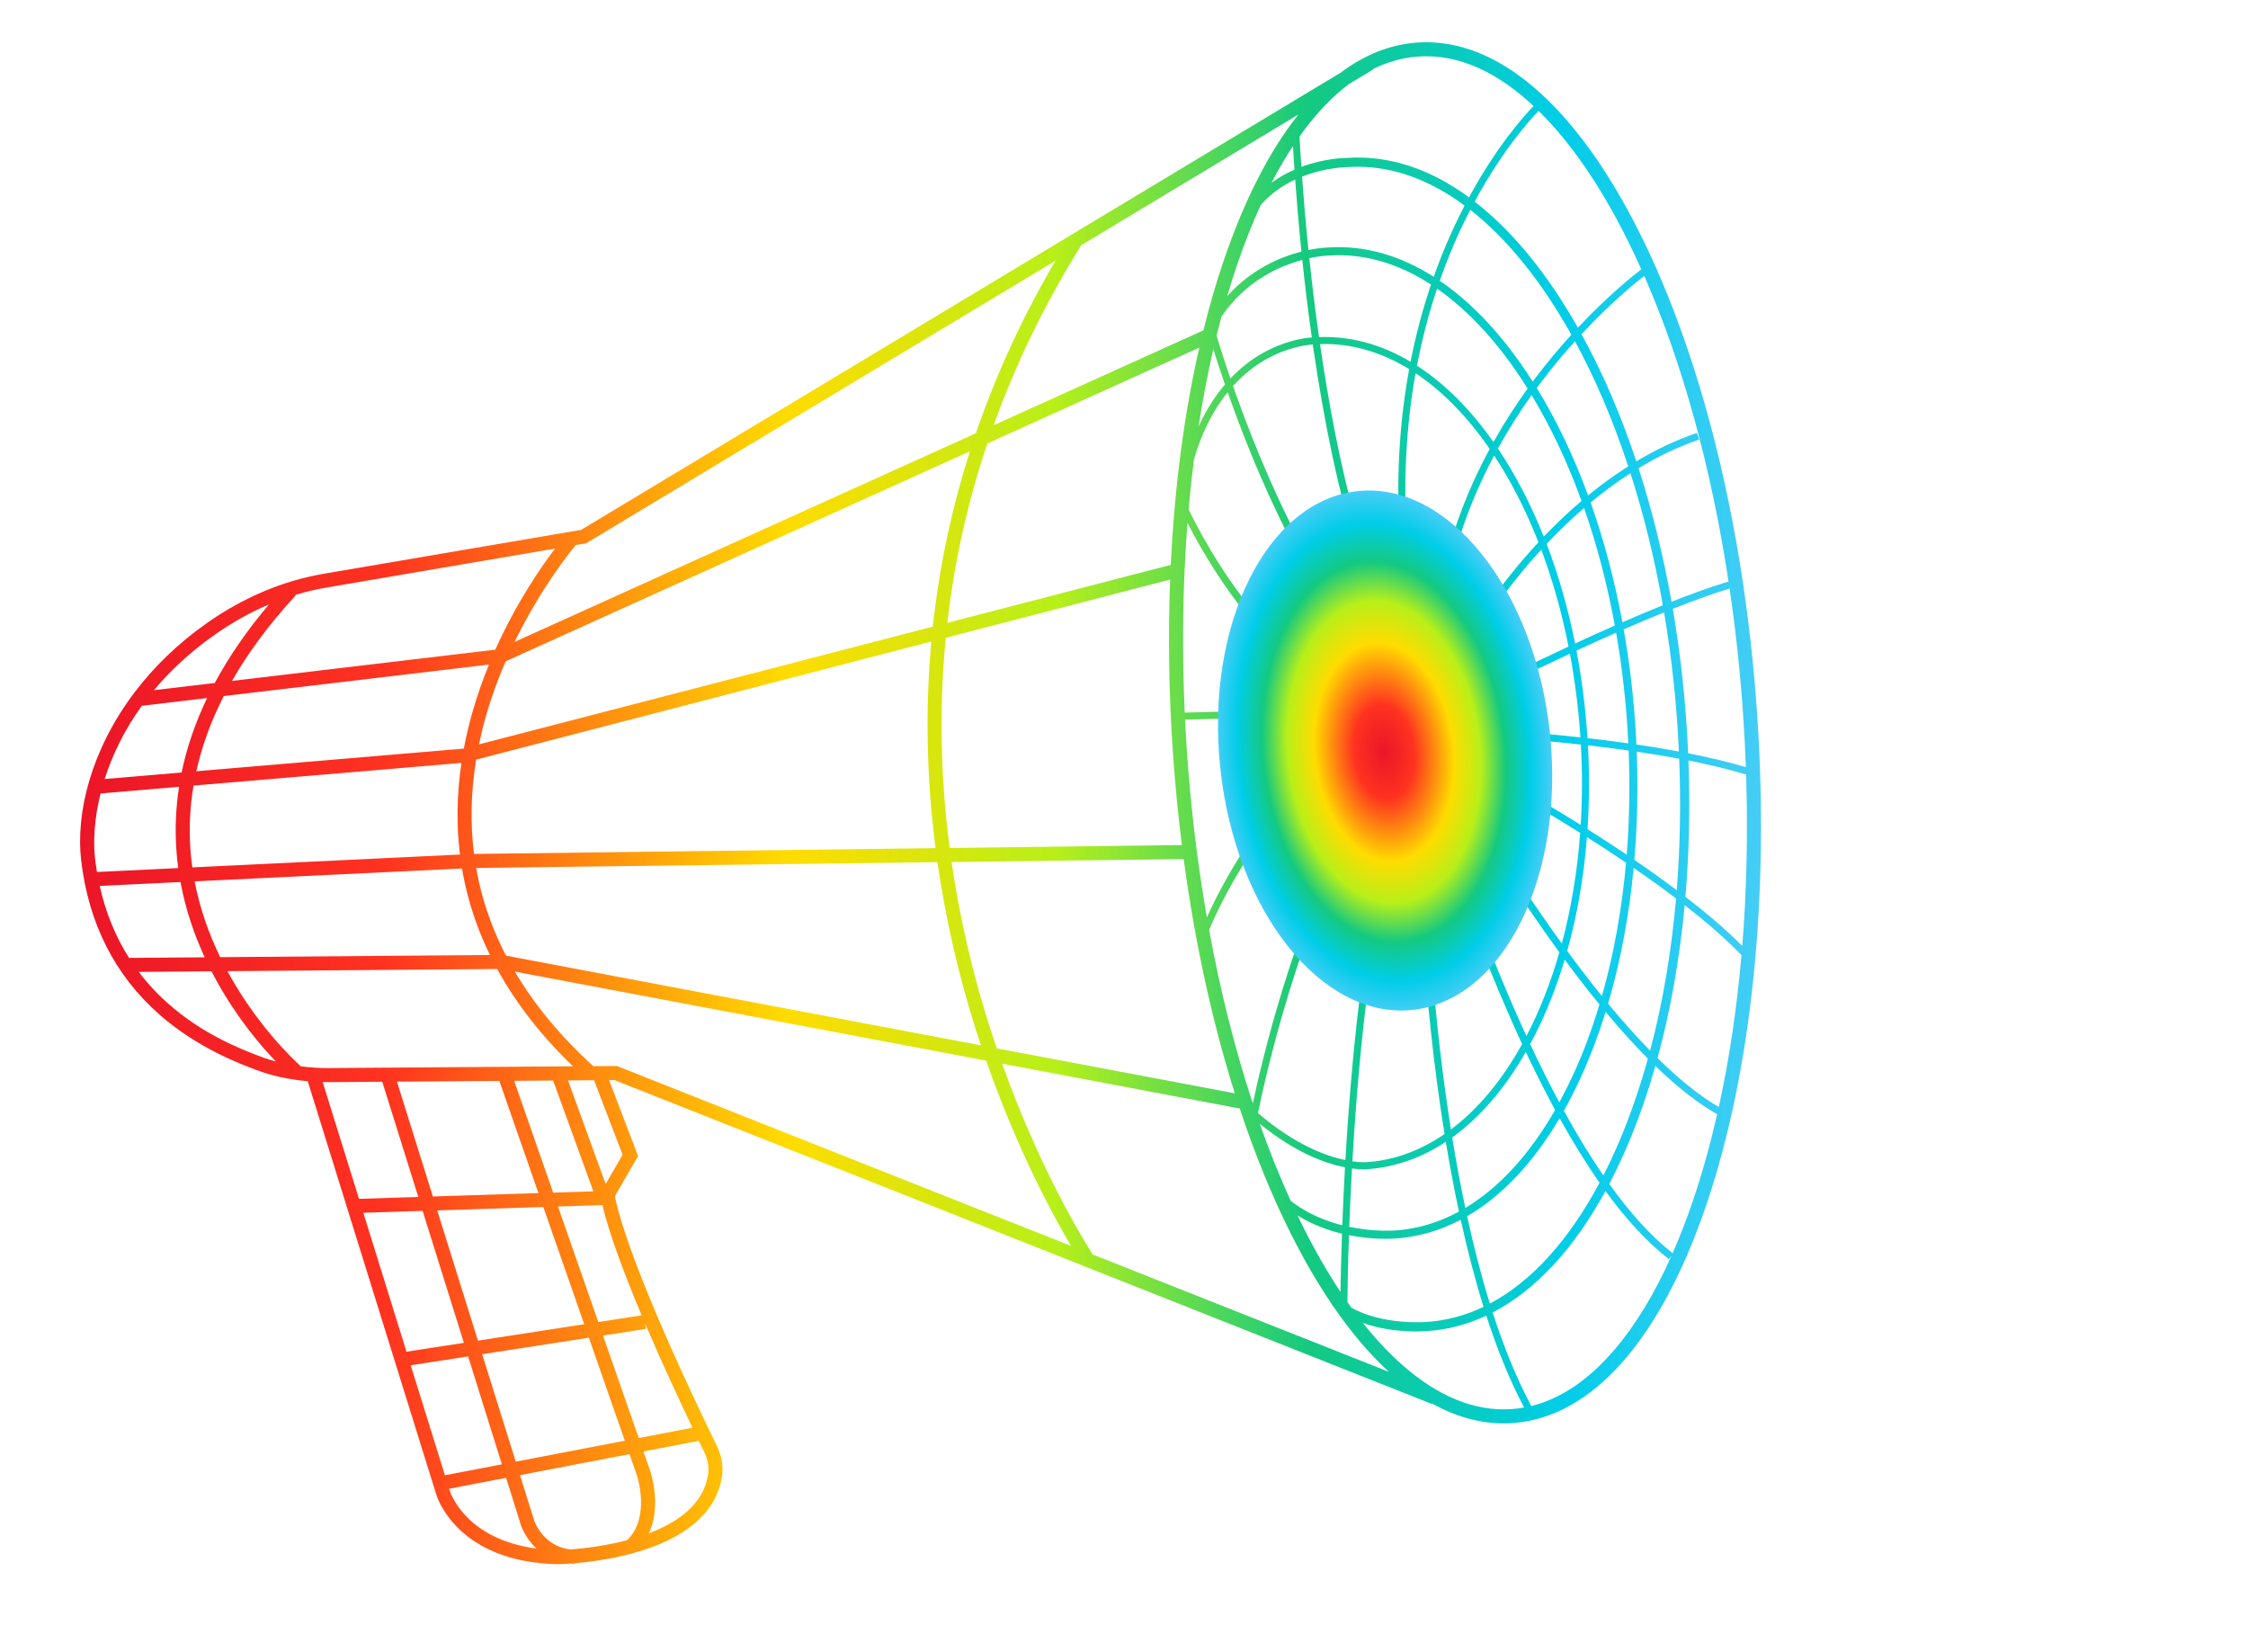
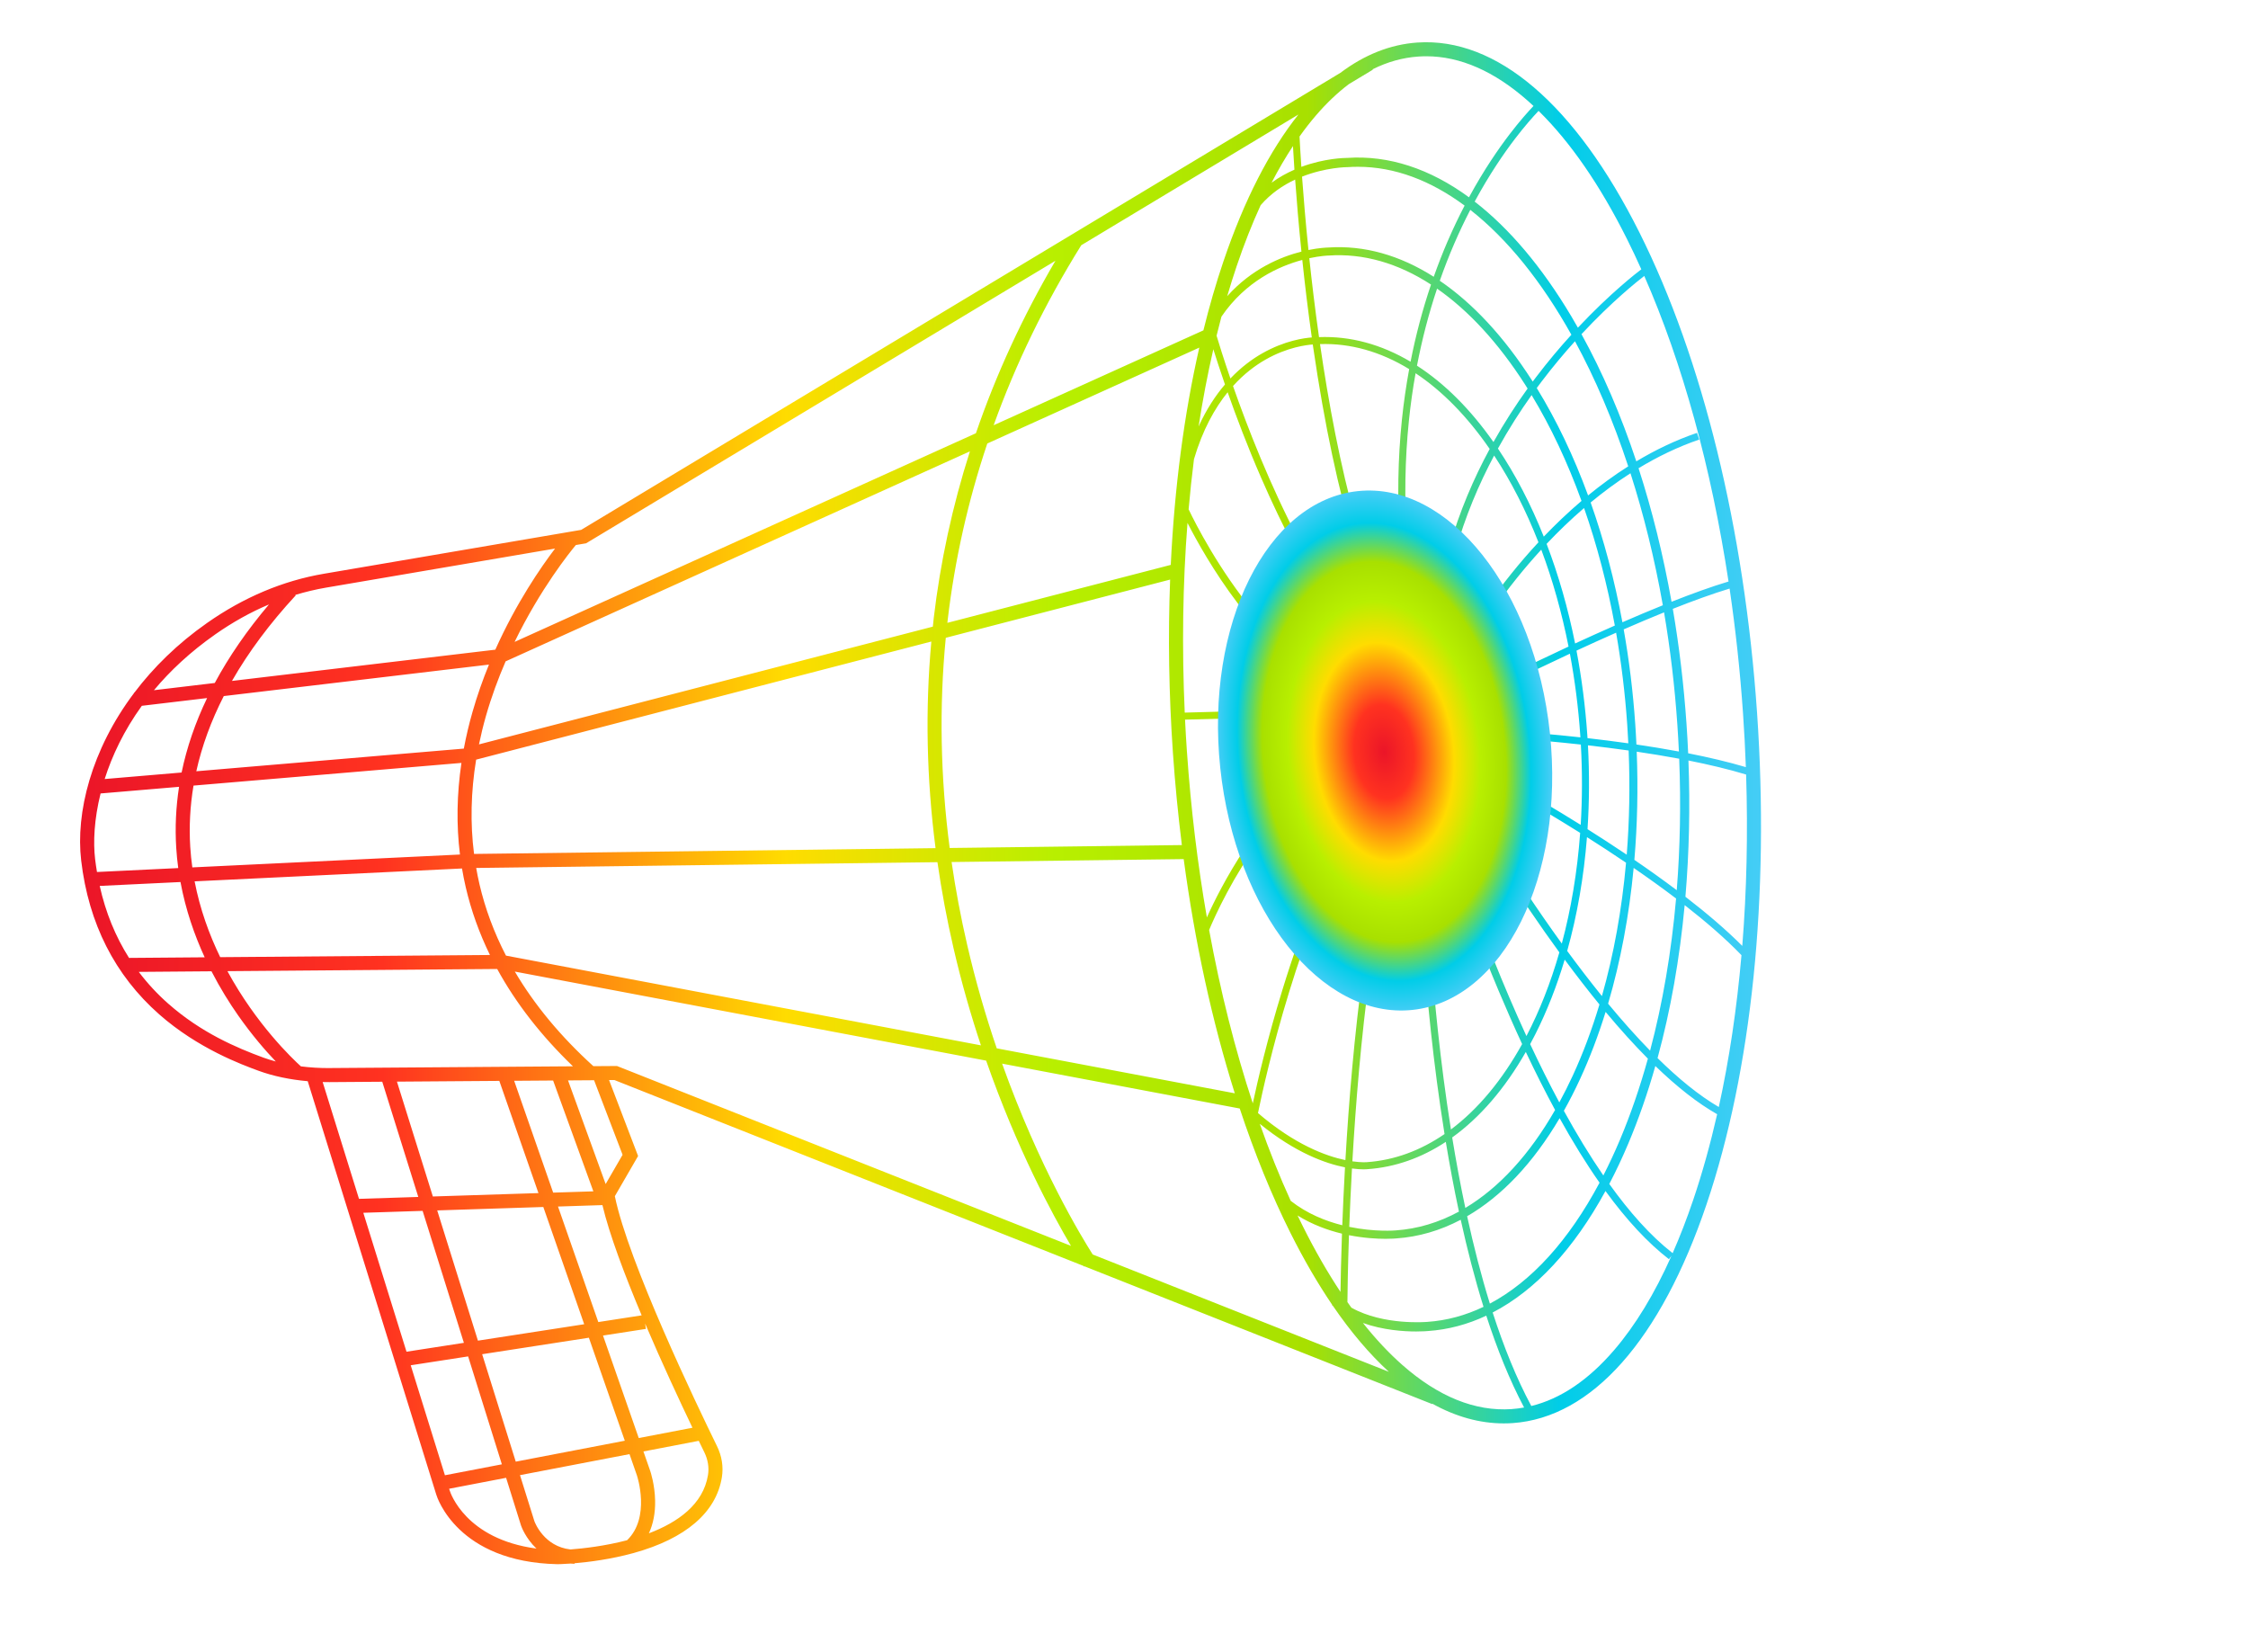
<svg xmlns="http://www.w3.org/2000/svg" id="Layer_3" viewBox="0 0 1120 822.74">
  <defs>
    <style>
      .cls-1 {
        fill: url(#radial-gradient);
      }
      .cls-2 {
        fill: url(#linear-gradient);
      }
      .signal-arc {
        fill: none;
        stroke: url(#signal-gradient);
        stroke-linecap: round;
        stroke-width: 9;
      }
    </style>
    <linearGradient id="linear-gradient" x1="39.88" y1="400.14" x2="877.37" y2="400.14" gradientUnits="userSpaceOnUse">
      <stop offset="0" stop-color="#EB1528" />
      <stop offset="0.18" stop-color="#FF3220" />
      <stop offset="0.42" stop-color="#FFDC00" />
-       <stop offset="0.58" stop-color="#B8EF19" />
-       <stop offset="0.73" stop-color="#14C980" />
+       <stop offset="0.58" stop-color="#B8EF00" />
+       <stop offset="0.73" stop-color="#A8E000" />
      <stop offset="0.88" stop-color="#00CDE8" />
      <stop offset="1" stop-color="#45CDF6" />
    </linearGradient>
    <radialGradient id="radial-gradient" cx="673.23" cy="288.29" fx="673.23" fy="288.29" r="79.34" gradientTransform="translate(-10.68 -98.23) scale(1.04 1.64)" gradientUnits="userSpaceOnUse">
      <stop offset="0" stop-color="#EB1528" />
      <stop offset="0.18" stop-color="#FF3220" />
      <stop offset="0.42" stop-color="#FFDC00" />
-       <stop offset="0.58" stop-color="#B8EF19" />
-       <stop offset="0.73" stop-color="#14C980" />
+       <stop offset="0.58" stop-color="#B8EF00" />
+       <stop offset="0.73" stop-color="#A8E000" />
      <stop offset="0.88" stop-color="#00CDE8" />
      <stop offset="1" stop-color="#45CDF6" />
    </radialGradient>
    <linearGradient id="signal-gradient" x1="770" y1="210" x2="1035" y2="560" gradientUnits="userSpaceOnUse">
      <stop offset="0" stop-color="#EB1528" />
      <stop offset="0.18" stop-color="#FF3220" />
      <stop offset="0.42" stop-color="#FFDC00" />
-       <stop offset="0.58" stop-color="#B8EF19" />
-       <stop offset="0.73" stop-color="#14C980" />
+       <stop offset="0.58" stop-color="#B8EF00" />
+       <stop offset="0.73" stop-color="#A8E000" />
      <stop offset="0.88" stop-color="#00CDE8" />
      <stop offset="1" stop-color="#45CDF6" />
    </linearGradient>
  </defs>
  <path class="cls-2" d="M875.4,355.03c-6.31-91.37-27.11-176.3-58.57-239.15-31.93-63.78-71.22-97.4-110.67-94.69-13.47.93-26.35,6.07-38.37,15.11l-378.23,227.66-128.21,21.87c-20.36,3.47-39.92,11.71-58.14,24.48-14.86,10.41-26.83,22.27-36.21,34.67l-.17.02.02.17c-21.44,28.43-29.21,59.78-26.4,83.56,3.7,31.36,16.79,57.13,38.88,76.6,19.33,17.04,41.27,25.08,49.53,28.11,7.23,2.65,15.66,4.41,24.46,5.18l64.05,205.97c.41,1.37,10.64,33.56,60.31,34.64h.06s.06,0,.06,0c.26,0,2.64-.04,6.44-.31.66.06,1.34.1,2.03.11v-.27c7.16-.6,18-1.96,29.22-5.04.08-.02.16-.05.24-.07l.03.04s.05-.05.08-.07c25.81-7.16,40.96-20.17,43.81-37.66.85-5.2,0-10.59-2.44-15.57-10.31-21.05-44.13-91.58-50.88-124.49l11.58-20.01-14.46-37.83,2.65-.02,233.67,92.58c.13.2.22.32.23.35l.24-.16,173.3,68.66.08-.19c11.69,6.48,23.61,9.81,35.57,9.81,1.48,0,2.96-.05,4.44-.15,39.43-2.72,73.75-41.43,96.61-109,22.53-66.57,31.47-153.55,25.16-244.93ZM311.29,717.72l-54.33,10.43-16.74-53.52,53.17-8.22,17.9,51.31ZM300.43,665.33l21.4-3.31-.41-2.66c8.32,19.51,17.2,38.56,23.58,51.89l-26.76,5.14-17.81-51.06ZM317.37,735.15c.07.21,6.87,20.76-4.94,32.14-11.01,2.89-21.67,4.1-28.21,4.6-13.07-1.47-17.64-13.17-17.97-14.07l-7.18-22.95,54.56-10.47,3.75,10.75ZM233.23,675.72l16.81,53.76-28.37,5.45-17.04-54.79,28.6-4.42ZM202.53,673.38l-21.52-69.21,29.55-.95,20.56,65.74-28.59,4.42ZM238.12,667.88l-20.29-64.89,52.86-1.7,20.37,58.4-52.94,8.18ZM215.66,596.05l-17.89-57.21,51-.37,19.5,55.89-52.61,1.69ZM256.16,538.42l19.41-.14,20.05,55.21-20.02.64-19.43-55.71ZM164.05,532.08c-4.78.03-9.54-.27-14.13-.85-4.17-3.77-22.23-20.93-36.61-47.43l134.4-1.08c9.33,17.07,21.94,33.27,37.74,48.48l-121.4.87ZM96.97,439.06l133.21-6.41c.53,3.13,1.14,6.24,1.86,9.33,2.69,11.57,6.73,22.84,12.06,33.77l-134.39,1.08c-5.46-11.24-10.08-23.92-12.75-37.77ZM101.97,476.9l-37.68.3c-6.8-10.7-11.67-22.68-14.61-35.86l40.24-1.94c2.56,13.83,6.96,26.43,12.05,37.5ZM94.78,421.82c-.62-10.18-.07-20.34,1.63-30.46l133.49-11.3c-2.31,15.57-2.57,30.82-.74,45.64l-133.34,6.41c-.47-3.37-.83-6.8-1.04-10.29ZM111.49,346.76l132.12-15.68c-3.03,7.41-5.84,15.31-8.21,23.62-1.75,6.12-3.18,12.19-4.31,18.23l-133.29,11.29c2.79-12.56,7.34-25.06,13.69-37.46ZM90.49,384.84l-38.34,3.25c3.68-11.59,9.57-24.1,18.51-36.48l32.52-3.86c-5.89,12.27-10.13,24.64-12.7,37.09ZM835.4,443.47c-6.96-5.23-14.1-10.31-21.12-15.11,1.49-17.5,1.89-35.55,1.17-53.9,7.06,1.04,14.18,2.21,21.16,3.51.89,22.34.47,44.28-1.22,65.49ZM237.22,378.43l226.79-58.84c-3.09,33.78-2.38,68.21,2.1,102.93l-229.93,2.88c-1.94-15.21-1.59-30.91,1.04-46.97ZM471.21,317.73l111.77-29c-1.08,27.99-.64,56.96,1.4,86.39,1.07,15.5,2.57,30.81,4.45,45.87l-115.68,1.45c-4.62-35.34-5.28-70.38-1.94-104.71ZM810.47,425.78c-6.78-4.56-13.38-8.84-19.53-12.71.9-13.64.98-27.61.21-41.77,6.54.75,13.36,1.6,20.27,2.58.72,17.66.39,35.03-.95,51.9ZM694.57,367.91c-1.2-16.99,6.73-31.44,17.67-32.21.31-.02.61-.03.92-.03,10.58,0,19.95,12.92,21.12,29.43.59,8.35-1,16.34-4.47,22.48-3.35,5.91-8.03,9.37-13.2,9.74-10.94.78-20.83-12.41-22.03-29.4ZM591.63,260.49c4.59,8.97,13.16,24.4,24.95,39.94,23.86,31.43,50.18,49.15,76.17,51.36-.25.87-.47,1.76-.67,2.66-22.06-1.69-84.01.01-101.82.55-1.47-32.49-.99-64.24,1.37-94.5ZM594.86,228.76c4.3-14.6,10.35-25.38,16.78-33.35,4.28,12.15,9.91,27.04,16.73,42.71,22.02,50.61,45.44,85.12,69.63,102.66-1.62,2.2-3,4.76-4.1,7.59-55.5-3.93-94.56-79.75-101.71-94.64.74-8.45,1.63-16.78,2.67-24.96ZM787.54,410.93c-25.16-15.69-46.56-27.29-51.37-29.86,1.24-4.43,1.79-9.29,1.62-14.28,6.02.32,25.77,1.48,49.82,4.12.77,13.66.72,27.04-.07,40.03ZM786.13,367.19c-23.71-2.55-43.13-3.65-48.55-3.93-.53-5.14-1.81-9.93-3.66-14.13,5.02-2.56,24.51-12.43,48.24-23.48,2.47,13.23,4.22,26.9,5.18,40.87.02.27.03.54.05.81-.42-.05-.85-.09-1.26-.14ZM732.37,345.98c-2.29-4.17-5.18-7.59-8.44-9.98,2.2-4.27,13.29-25.03,31.93-48.18,3.59-4.46,7.61-9.18,12.03-14,5.67,15.11,10.23,31.32,13.59,48.28-24.07,11.19-43.93,21.24-49.11,23.88ZM753.07,285.67c-18.44,22.92-29.58,43.55-32.14,48.47-1.18-.6-2.4-1.06-3.64-1.39-.36-41.31,11.92-77.26,27.12-105.81,8.5,12.9,15.9,27.43,22.08,43.21-4.97,5.34-9.45,10.59-13.42,15.52ZM713.78,332.23c-.59-.02-1.19-.03-1.79.02-.66.05-1.31.14-1.95.27-9.37-42.89-12.09-84.28-8.09-123.03.82-7.97,1.93-15.82,3.32-23.56,13.25,8.8,25.73,21.48,36.92,37.72-15.76,29.12-28.66,66.03-28.41,108.58ZM698.47,208.99c-4.05,39.02-1.34,80.66,8.04,123.8-25.66-36.58-40.46-103.49-48.85-161.37,15.2-.51,30.22,3.77,44.42,12.46-1.51,8.24-2.73,16.61-3.61,25.1ZM654.27,173.11c11.21,76.82,27.89,131.29,49.58,161.99-1.27.84-2.46,1.83-3.58,2.98-40.83-29.44-71.63-104.87-85.96-145.78,5.53-6.12,11.19-10.3,16.17-13.14,10.94-6.25,20.63-7.35,23.57-7.55.07.5.14,1,.22,1.51ZM713.11,400.57c2.16,7.25,14.51,47.73,33.54,93.01,3.9,9.27,7.8,18.11,11.71,26.54-9.88,17.84-21.88,32.37-35.48,42.55-2.72-17.19-4.84-33.82-6.47-48.98-6.08-56.42-6.87-103.91-6.98-114.15,1.2.48,2.43.83,3.68,1.03ZM716.83,400.75s.01,0,.02,0c3.53-.25,6.85-1.62,9.78-3.98,4.24,7.42,20.99,36.25,43.03,67.55,2.44,3.47,4.86,6.83,7.25,10.12-4.36,15.18-9.88,29.19-16.41,41.69-24.07-52.28-40.21-103.97-43.67-115.39ZM729.24,394.27c1.3-1.45,2.5-3.11,3.57-5,.85-1.51,1.59-3.13,2.23-4.82,5.77,3.1,27.3,14.83,52.23,30.46-1.43,19.48-4.55,38.01-9.14,55.14-25.68-35.49-45.26-69.4-48.89-75.77ZM790.93,367.72c-.03-.48-.06-.96-.09-1.45-.99-14.41-2.82-28.51-5.4-42.15,6.38-2.95,13.02-5.97,19.74-8.93,2.59,14.89,4.46,30.21,5.54,45.82.21,3.1.39,6.2.54,9.29-7.11-1-13.98-1.86-20.32-2.58ZM784.75,320.57c-3.5-17.46-8.27-34.12-14.2-49.63,5.63-5.96,11.86-12.01,18.66-17.86,6.43,18.39,11.58,38.05,15.33,58.55-6.73,2.96-13.39,5.98-19.79,8.93ZM769.14,267.34c-6.4-16.06-14.05-30.82-22.84-43.89,5.43-9.83,11.16-18.74,16.78-26.63,9.6,15.84,17.93,33.57,24.86,52.72-6.84,5.82-13.11,11.84-18.8,17.79ZM744.08,220.22c-11.54-16.43-24.42-29.23-38.11-38.05,2.53-13.17,5.87-25.99,10.01-38.38,15.66,10.89,30.49,26.95,43.83,47.75.43.67.85,1.36,1.27,2.03-5.68,7.88-11.49,16.79-17.01,26.64ZM702.77,180.2c-14.56-8.65-29.98-12.86-45.61-12.26-1.96-13.86-3.55-27.14-4.84-39.31,5.63-1.21,9.35-1.32,9.46-1.32h.11c17.36-1.2,34.64,3.79,51.07,14.45-4.2,12.41-7.6,25.24-10.19,38.43ZM653.55,168.11c-3.56.25-13.38,1.51-24.63,7.89-4.91,2.78-10.45,6.8-15.91,12.54-3.48-10.14-5.82-17.72-6.89-21.31.78-3.2,1.59-6.37,2.43-9.5,12.14-17.79,28.83-25.18,40.28-28.24,1.26,12,2.82,25.05,4.74,38.63ZM610.3,191.54c-4.69,5.49-9.23,12.36-13.14,20.92,2.05-13.27,4.5-26.12,7.35-38.48,1.38,4.4,3.32,10.41,5.79,17.56ZM591.36,374.63c-.37-5.39-.69-10.77-.95-16.13,17.63-.53,79.13-2.19,101.04-.59-.03.23-.05.46-.08.69-33.6,15.05-57.19,43.11-71.1,64.1-9.15,13.8-15.42,26.42-18.98,34.33-4.62-26.52-7.97-54.14-9.92-82.4ZM691.04,362.61c-.07,1.81-.05,3.66.08,5.54.21,2.92.66,5.73,1.32,8.4-25.54,35.47-43.24,83.05-53.6,116.84-7.39,24.08-12.2,44.74-14.67,56.26-8.84-26.76-16.16-55.8-21.76-86.37,6.29-15.03,34.36-75.34,88.63-100.67ZM642.21,494.38c17.85-58.17,37.49-93.54,51.51-113.56,1.39,3.94,3.25,7.47,5.47,10.43-17.85,51.49-25.56,129.43-28.88,186.68-9.71-2.01-25.27-7.71-43.56-23.44,2.07-10.08,7.11-32.89,15.46-60.1ZM701.84,394.34c1.28,1.3,2.64,2.43,4.07,3.36.02,3.55.36,54.61,7.01,116.33,1.69,15.73,3.91,33.04,6.78,50.92-11.87,8.15-24.88,13.04-38.7,14-.08,0-2.67.24-7.22-.41,3.25-56.34,10.76-132.92,28.06-184.2ZM679.33,582.52c1.14,0,1.82-.06,1.97-.08,13.75-.95,26.88-5.59,39.03-13.6,1.89,11.46,4.06,23.12,6.54,34.74-10.02,5.44-20.58,8.62-31.51,9.37-.19.02-10.34.88-23.13-1.77.32-8.71.76-18.51,1.35-29.08,2.49.33,4.44.42,5.76.42ZM723.52,566.64c13.79-9.91,26.21-24.27,36.67-42.59,4.86,10.3,9.72,19.93,14.59,28.91-12.74,22.24-27.93,38.76-44.72,48.8-2.49-11.75-4.66-23.55-6.55-35.12ZM762.36,520.15c.87-1.62,1.74-3.25,2.58-4.93,5.79-11.49,10.67-23.95,14.62-37.16,5.91,8,11.69,15.44,17.32,22.34-3.75,12.5-8.19,24.37-13.3,35.45-2.14,4.64-4.38,9.09-6.7,13.34-5.09-9.49-9.95-19.26-14.53-29.05ZM780.81,473.73c4.98-17.79,8.29-36.85,9.85-56.69,6.16,3.9,12.74,8.18,19.47,12.74-2.09,23.38-6.12,45.74-12.02,66.43-5.96-7.36-11.76-14.94-17.3-22.48ZM813.93,432.38c7.05,4.85,14.2,9.96,21.13,15.23-2.34,26.69-6.68,52.18-12.95,75.79-7.07-7.23-14.09-15.14-20.92-23.4,6.19-21.03,10.47-43.78,12.73-67.61ZM815.3,370.88c-.16-3.37-.34-6.75-.58-10.14-1.11-16.08-3.05-31.87-5.76-47.2,6.73-2.94,13.5-5.8,20.11-8.48,3.06,18.01,5.3,36.69,6.62,55.86.31,4.5.56,8.99.77,13.46-7.08-1.32-14.22-2.48-21.17-3.5ZM808.32,309.99c-3.87-20.91-9.19-40.94-15.83-59.67,6.19-5.12,12.81-10.05,19.85-14.56,6.58,20.54,12.03,42.58,16.12,65.76-6.62,2.67-13.4,5.53-20.14,8.47ZM816.37,233.25c9.41-5.69,19.5-10.61,30.25-14.29l-1.14-3.32c-10.73,3.67-20.82,8.55-30.23,14.19-7.62-22.94-16.78-44.24-27.32-63.36,15.24-16.35,27.9-26.4,31.28-29,19.04,43.38,33.39,95.58,41.98,152.22-8.51,2.56-18.21,6.07-28.39,10.09-4.13-23.23-9.65-45.54-16.44-66.53ZM811.22,232.31c-7.08,4.49-13.76,9.39-20,14.5-7.13-19.46-15.71-37.46-25.58-53.51.8-1.09,1.59-2.15,2.39-3.2,5.62-7.41,11.27-14.13,16.66-20.1,10.06,18.51,19,39.45,26.53,62.31ZM765.29,187.89c-.55.72-1.1,1.47-1.66,2.21-.15-.24-.3-.48-.45-.72-13.88-21.66-29.41-38.32-45.85-49.52,2.18-6.22,4.55-12.33,7.14-18.32,2.62-6.08,5.34-11.75,8.06-17,18.47,14.47,35.57,35.74,50.37,62.21-5.68,6.24-11.66,13.3-17.6,21.13ZM721.33,119.97c-2.53,5.86-4.86,11.83-7.01,17.91-16.91-10.76-34.71-15.8-52.65-14.57-.66.01-4.37.14-9.77,1.24-1.45-14.18-2.48-26.67-3.2-36.55,11.81-4.66,22.33-4.74,22.61-4.74h.09s.08,0,.08,0c1.7-.12,3.39-.17,5.08-.17,18.33,0,36.28,6.84,53.14,19.33-2.83,5.42-5.65,11.28-8.37,17.58ZM648.39,125.34c-10.3,2.61-24.77,8.59-36.97,22.2,1.51-5.14,3.09-10.19,4.76-15.11,3.67-10.85,7.65-20.92,11.9-30.21,5.09-5.89,11.19-9.96,17.19-12.76.71,9.83,1.72,22.08,3.13,35.87ZM633.51,91.04c3.4-6.56,6.96-12.65,10.67-18.27.18,3.14.42,7.1.73,11.76-3.8,1.66-7.68,3.78-11.41,6.51ZM609.54,130.19c-3.7,10.93-7.03,22.42-9.98,34.38l-104.51,47.27c11.07-30.79,25.64-60.75,43.65-89.67l108.21-65.13c-14.39,18.08-27.05,42.67-37.36,73.15ZM597.51,173.18c-7.56,33.14-12.35,69.68-14.21,108.23l-111.3,28.87c.06-.5.1-1,.16-1.49,3.52-29.87,10.12-59.2,19.73-87.85l105.62-47.77ZM465.19,308.14c-.16,1.34-.28,2.68-.43,4.03l-226.12,58.66c.96-4.64,2.09-9.3,3.42-13.99,2.77-9.71,6.17-18.88,9.85-27.37l231.32-104.62c-8.69,27.2-14.73,55-18.05,83.28ZM238.89,440.53c-.63-2.69-1.16-5.41-1.64-8.14l229.8-2.88c2.05,14.28,4.72,28.6,8.04,42.94,3.98,17.2,8.65,33.36,13.63,48.31l-236.63-44.7c-5.94-11.47-10.35-23.33-13.2-35.53ZM481.85,470.62c-3.18-13.76-5.76-27.49-7.75-41.19l115.64-1.45c5.57,41.54,14.2,80.98,25.46,116.67l-118.6-22.4c-5.4-15.84-10.48-33.13-14.75-51.63ZM670.1,581.53c-.58,10.47-1.02,20.19-1.35,28.86-8.39-2.1-17.57-5.79-25.69-12.17-5.52-12.1-10.67-24.93-15.42-38.39,17.82,14.51,32.87,19.82,42.46,21.7ZM668.6,614.57c-.44,12.51-.64,22.53-.74,29.02-6.45-9.72-12.68-20.54-18.64-32.46-.93-1.85-1.84-3.72-2.75-5.61,7.32,4.54,15.03,7.34,22.13,9.05ZM671.31,648.65c.05-5.4.22-17.25.77-33.32,7.45,1.48,13.97,1.81,18.27,1.81,3.08,0,5.02-.17,5.34-.2,11.12-.77,21.86-3.92,32.07-9.29,3.25,14.76,7.01,29.39,11.36,43.37-8.99,4.3-18.35,6.84-27.98,7.5-.25.02-21.83,1.91-37.85-7.08-.66-.92-1.32-1.85-1.98-2.79ZM730.95,605.89c17.3-10.01,32.94-26.54,46.08-48.84,6.63,11.94,13.26,22.67,19.9,32.14-15.34,28.79-33.97,49.27-54.65,60.23-4.35-14.03-8.1-28.72-11.33-43.54ZM779.15,553.37c2.81-5.01,5.51-10.28,8.07-15.84,4.84-10.49,9.09-21.67,12.73-33.42,7.26,8.7,14.29,16.47,21.07,23.28-3.95,14.24-8.6,27.78-13.94,40.45-2.62,6.21-5.38,12.12-8.26,17.74-6.86-9.98-13.44-20.86-19.67-32.21ZM839.34,450.9c10.5,8.19,20.32,16.65,28.3,24.94-2.32,26.59-6.1,51.98-11.3,75.64-9.96-5.81-20.27-14.29-30.51-24.37,6.47-23.72,11.01-49.35,13.51-76.21ZM839.71,446.75c1.87-21.96,2.39-44.72,1.51-67.89,10.15,2.01,19.93,4.33,28.73,6.99.94,29.32.29,57.96-1.91,85.37-8.16-8.18-17.95-16.48-28.32-24.48ZM841.08,375.26c-.21-4.87-.49-9.76-.83-14.66-1.35-19.53-3.64-38.69-6.82-57.29,10.13-4.02,19.8-7.52,28.29-10.1,2.98,20.28,5.24,41.11,6.7,62.31.62,8.93,1.08,17.82,1.4,26.64-8.9-2.64-18.71-4.93-28.74-6.9ZM810.57,119.01c2.46,4.91,4.85,9.98,7.17,15.16-2.11,1.59-15.34,11.75-31.6,29.07-1.09-1.92-2.19-3.82-3.3-5.7-14.65-24.6-30.93-43.79-48.13-57.11,7.36-13.6,14.61-24.12,20.13-31.34,4.86-6.36,8.99-10.98,11.71-13.86,15.75,15.44,30.54,36.84,44.02,63.78ZM706.64,28.17c1.32-.09,2.64-.14,3.96-.14,16.9,0,33.91,7.46,50.61,22.2.94.83,1.87,1.69,2.81,2.56-2.77,2.92-6.92,7.57-11.86,14.03-5.56,7.26-12.86,17.83-20.28,31.47-19.43-14.24-39.97-21.03-60.63-19.63-1.24,0-11.3.16-22.89,4.47-.46-6.75-.75-11.93-.91-15.13,2.65-3.73,5.38-7.23,8.17-10.48,5.3-6.17,10.78-11.36,16.41-15.61l11.94-7.19-.12-.2c7.38-3.68,14.99-5.82,22.79-6.35ZM292.03,270.64l233.81-140.73c-16.3,27.79-29.53,56.49-39.62,85.92l-229.84,103.95c12.96-26.63,27.55-44.71,30.52-48.26l5.13-.87ZM162.51,292.73l114.03-19.45c-7.01,9.22-19.27,26.96-29.76,50.37l-131.21,15.57c8.21-14.36,18.8-28.59,31.76-42.62l-.24-.22c5.08-1.54,10.22-2.76,15.41-3.65ZM107.21,316.05c8.65-6.06,17.6-11.05,26.8-14.94-10.92,12.89-19.93,25.95-27.01,39.13l-30.3,3.6c8.05-9.65,18.09-19.08,30.52-27.79ZM50.11,395.28l39.1-3.31c-1.56,10.08-2.04,20.2-1.41,30.35.21,3.44.55,6.81,1,10.13l-40.48,1.95c-.36-2.13-.68-4.29-.94-6.48-.98-8.27-.5-19.69,2.73-32.64ZM83.93,500.09c-5.54-4.88-10.46-10.2-14.79-15.93l36.22-.29c4.34,8.43,8.96,15.81,13.26,21.94,6.93,9.89,13.68,17.64,18.79,22.99-2.13-.58-4.21-1.21-6.16-1.92-13.49-4.95-31.05-12.46-47.31-26.79ZM164.1,539.08l26.35-.19,17.95,57.39-29.54.95-18.1-58.19c1.11.02,2.22.05,3.34.04ZM224.05,742.56l-.28-.91,28.38-5.45,7.44,23.78.04.11c.15.43,2.26,6.27,7.65,11.36-35.27-4.67-42.89-27.8-43.22-28.89ZM352.73,734.85c-2.39,14.66-15.12,23.57-29.44,29,2.16-4.67,3.22-10.12,3.11-16.21-.15-8.1-2.32-14.49-2.41-14.77l-3.42-9.8,27.57-5.29c1.05,2.17,1.98,4.08,2.78,5.71,1.8,3.67,2.43,7.61,1.81,11.36ZM319.69,655.27l-21.6,3.34-20.08-57.55,20.12-.65v.04s.12-.04.12-.04l1.89-.06c3.43,14.53,11.07,34.77,19.55,54.92ZM310.18,575.29l-8.43,14.56-18.74-51.62,12.97-.09,14.21,37.15ZM307.41,531.05l-11.78.08c-16.28-14.77-29.35-30.52-39.13-47.12l234.82,44.36c15.41,44.12,33.04,76.67,42.27,92.29l-226.19-89.61ZM544.42,624.95c-5.5-8.62-26.69-43.4-45.15-95.08l118.39,22.36c7.41,22.37,15.87,43.2,25.3,62.03,6.62,13.21,13.55,25.12,20.73,35.7l-.12.13c.17.15.34.29.51.44,8.95,13.09,18.29,24.07,27.89,32.87l-147.54-58.45ZM753.15,701.97c-18.19,1.25-36.56-6.17-54.57-22.07-6.68-5.9-13.2-12.86-19.54-20.84,9.96,3.57,20.25,4.24,26.51,4.24,3.42,0,5.64-.2,5.95-.23,9.99-.69,19.69-3.27,29-7.65,5.37,16.58,11.61,32.13,18.84,45.76-2.05.37-4.12.64-6.2.78ZM762.93,700.43c-7.41-13.79-13.78-29.63-19.25-46.58,21.29-11.05,40.43-31.61,56.2-60.52,10.56,14.5,21.11,25.84,31.61,33.95l1.27-1.64c-8.43,18.91-18,34.65-28.59,46.97-12.82,14.92-26.65,24.24-41.24,27.82ZM843.61,597.71c-3.2,9.45-6.62,18.3-10.26,26.57-11-8.57-21.58-20.51-31.57-34.47,3.33-6.35,6.5-13.08,9.5-20.19,5.11-12.12,9.6-25.02,13.45-38.57,10.95,10.58,21.23,18.6,30.79,24.02-3.41,14.96-7.37,29.23-11.91,42.64Z" />
  <ellipse class="cls-1" cx="690.06" cy="373.93" rx="82.58" ry="129.94" transform="translate(-35.39 74.39) rotate(-6.02)">
    <animate attributeName="rx" values="82.58;82.58;89;85;82.58" keyTimes="0;.30;.48;.68;1" dur="2.8s" repeatCount="indefinite" />
    <animate attributeName="ry" values="129.94;129.94;139;133;129.94" keyTimes="0;.30;.48;.68;1" dur="2.8s" repeatCount="indefinite" />
  </ellipse>
  <g id="broadcast-arcs" aria-label="Three partial sound arcs broadcast from the megaphone">
    <path class="signal-arc" d="M794 313 Q855 375 794 438" opacity="0">
      <animate attributeName="opacity" values="0;0;1;1;.18;0" keyTimes="0;.30;.39;.50;.70;1" dur="2.8s" repeatCount="indefinite" />
      <animateTransform attributeName="transform" type="translate" values="-14 0;-14 0;4 0;28 0;46 0;46 0" keyTimes="0;.30;.39;.50;.70;1" dur="2.8s" repeatCount="indefinite" />
    </path>
    <path class="signal-arc" d="M817 283 Q900 375 817 468" opacity="0">
      <animate attributeName="opacity" values="0;0;1;1;.18;0" keyTimes="0;.38;.47;.58;.77;1" dur="2.8s" repeatCount="indefinite" />
      <animateTransform attributeName="transform" type="translate" values="-14 0;-14 0;4 0;29 0;48 0;48 0" keyTimes="0;.38;.47;.58;.77;1" dur="2.8s" repeatCount="indefinite" />
    </path>
    <path class="signal-arc" d="M844 248 Q948 375 844 503" opacity="0">
      <animate attributeName="opacity" values="0;0;1;1;.18;0" keyTimes="0;.46;.55;.66;.84;1" dur="2.8s" repeatCount="indefinite" />
      <animateTransform attributeName="transform" type="translate" values="-14 0;-14 0;4 0;27 0;45 0;45 0" keyTimes="0;.46;.55;.66;.84;1" dur="2.8s" repeatCount="indefinite" />
    </path>
  </g>
</svg>
